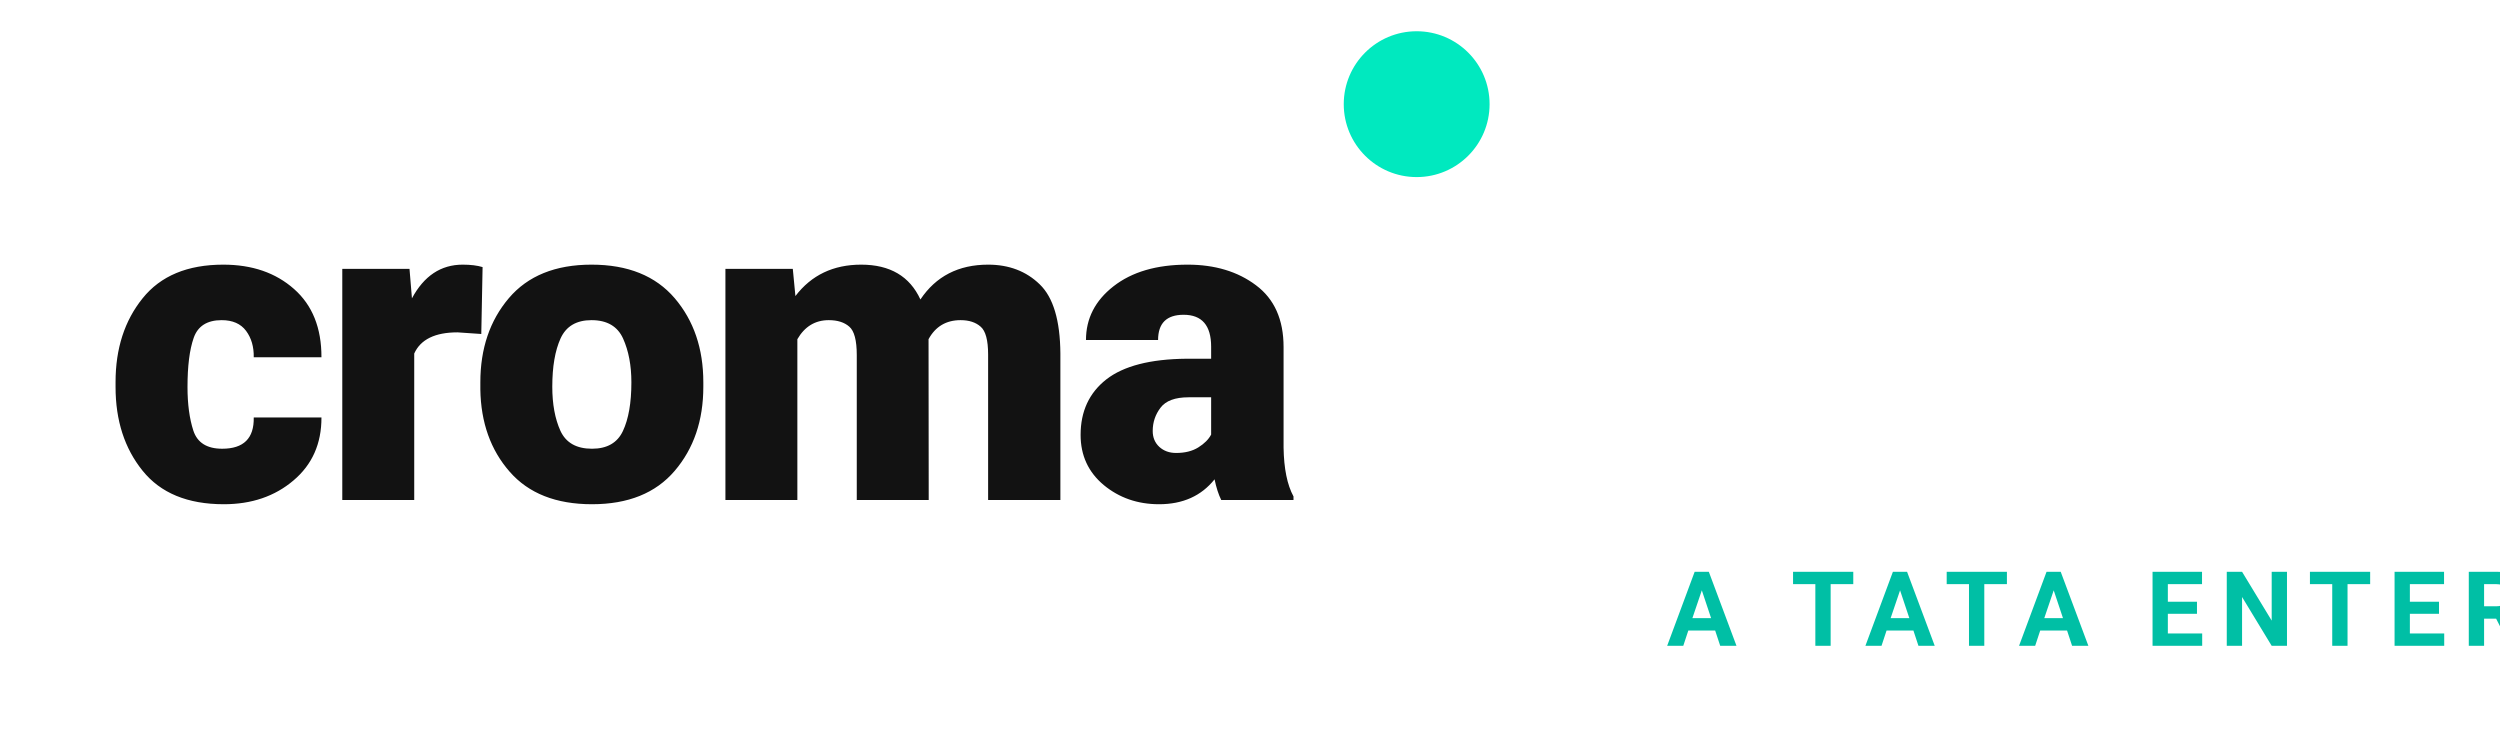
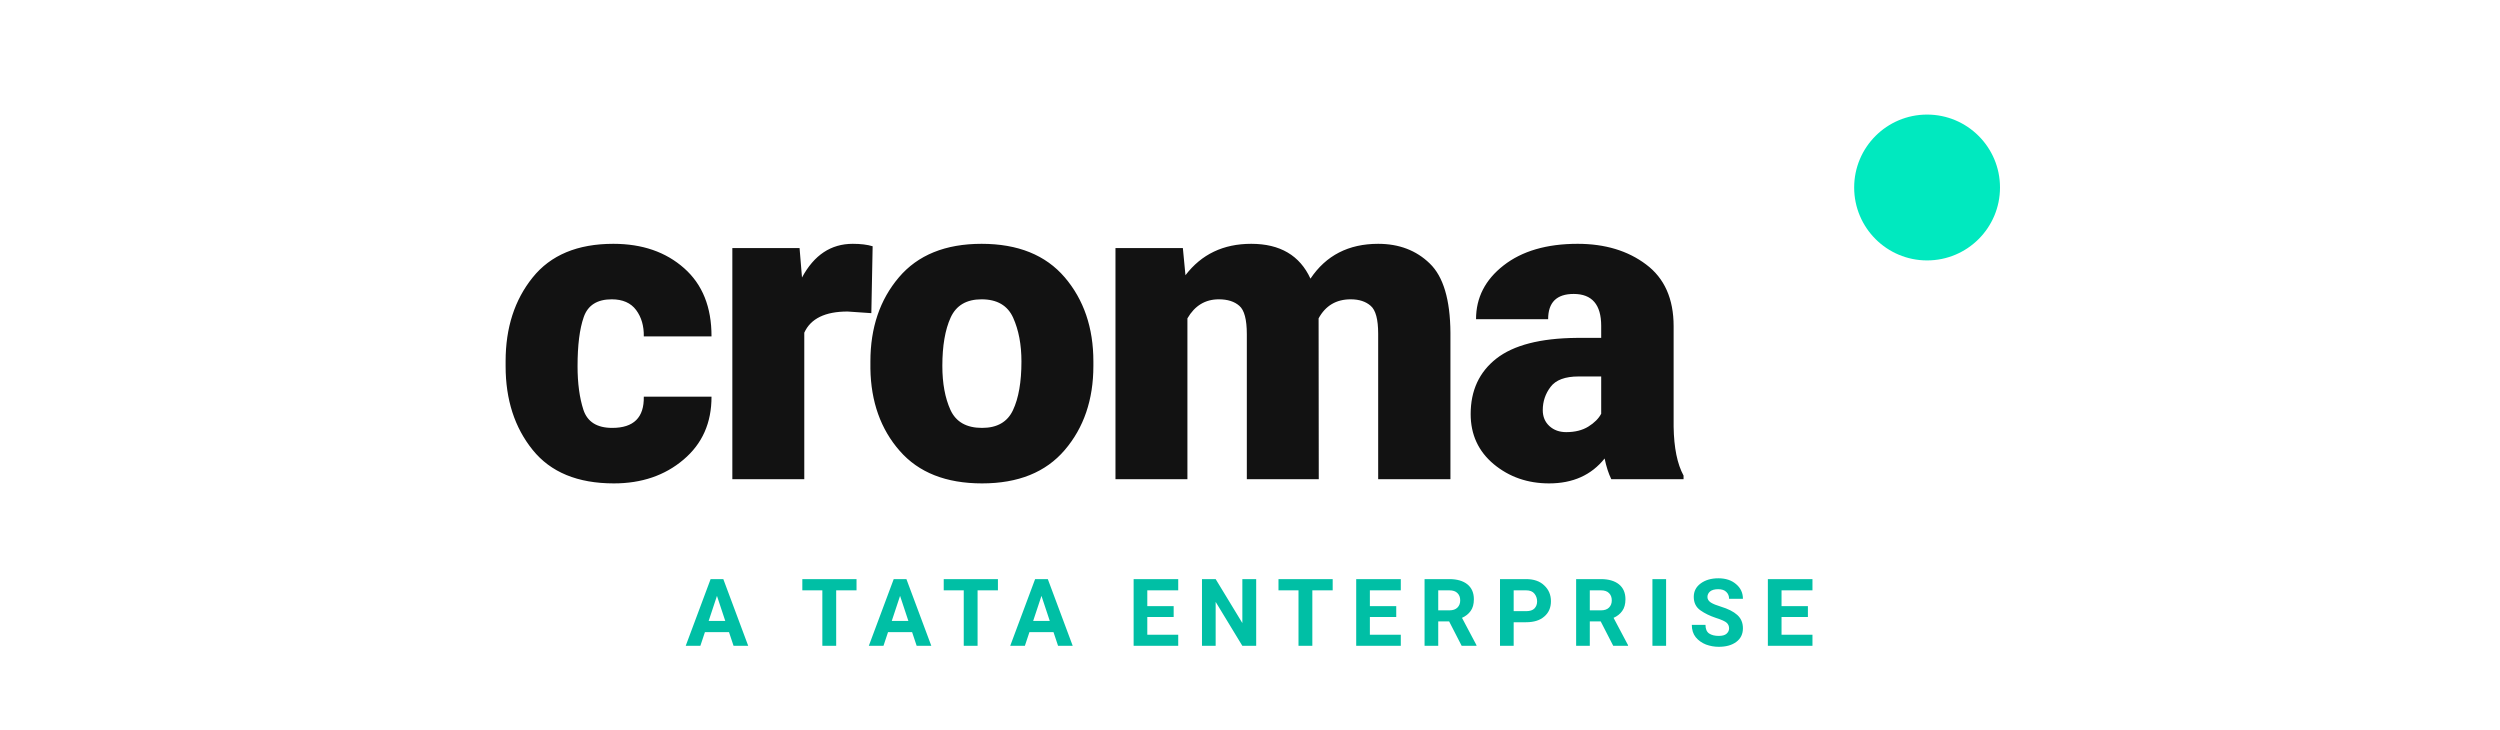
<svg xmlns="http://www.w3.org/2000/svg" viewBox="0 0 240 70" width="240" height="70">
-   <g transform="translate(10, 48)">
-     <text x="0" y="0" font-family="'Segoe UI', Roboto, 'Arial Black', sans-serif" font-weight="900" font-size="42" fill="#121212" letter-spacing="-1">croma</text>
-     <circle cx="126" cy="-38" r="7" fill="#00E9BF" />
-   </g>
-   <text x="160" y="62" font-family="'Segoe UI', Roboto, sans-serif" font-weight="600" font-size="10" fill="#00BFA5" letter-spacing="1.5">A TATA ENTERPRISE</text>
+   <text x="105" y="46" text-anchor="middle" font-family="'Segoe UI', Roboto, 'Arial Black', sans-serif" font-weight="900" font-size="42" fill="#121212" letter-spacing="-1">croma</text>
+   <circle cx="185" cy="18" r="7" fill="#00E9BF" />
+   <text x="120" y="62" text-anchor="middle" font-family="'Segoe UI', Roboto, sans-serif" font-weight="600" font-size="9" fill="#00BFA5" letter-spacing="1.5">A TATA ENTERPRISE</text>
</svg>
